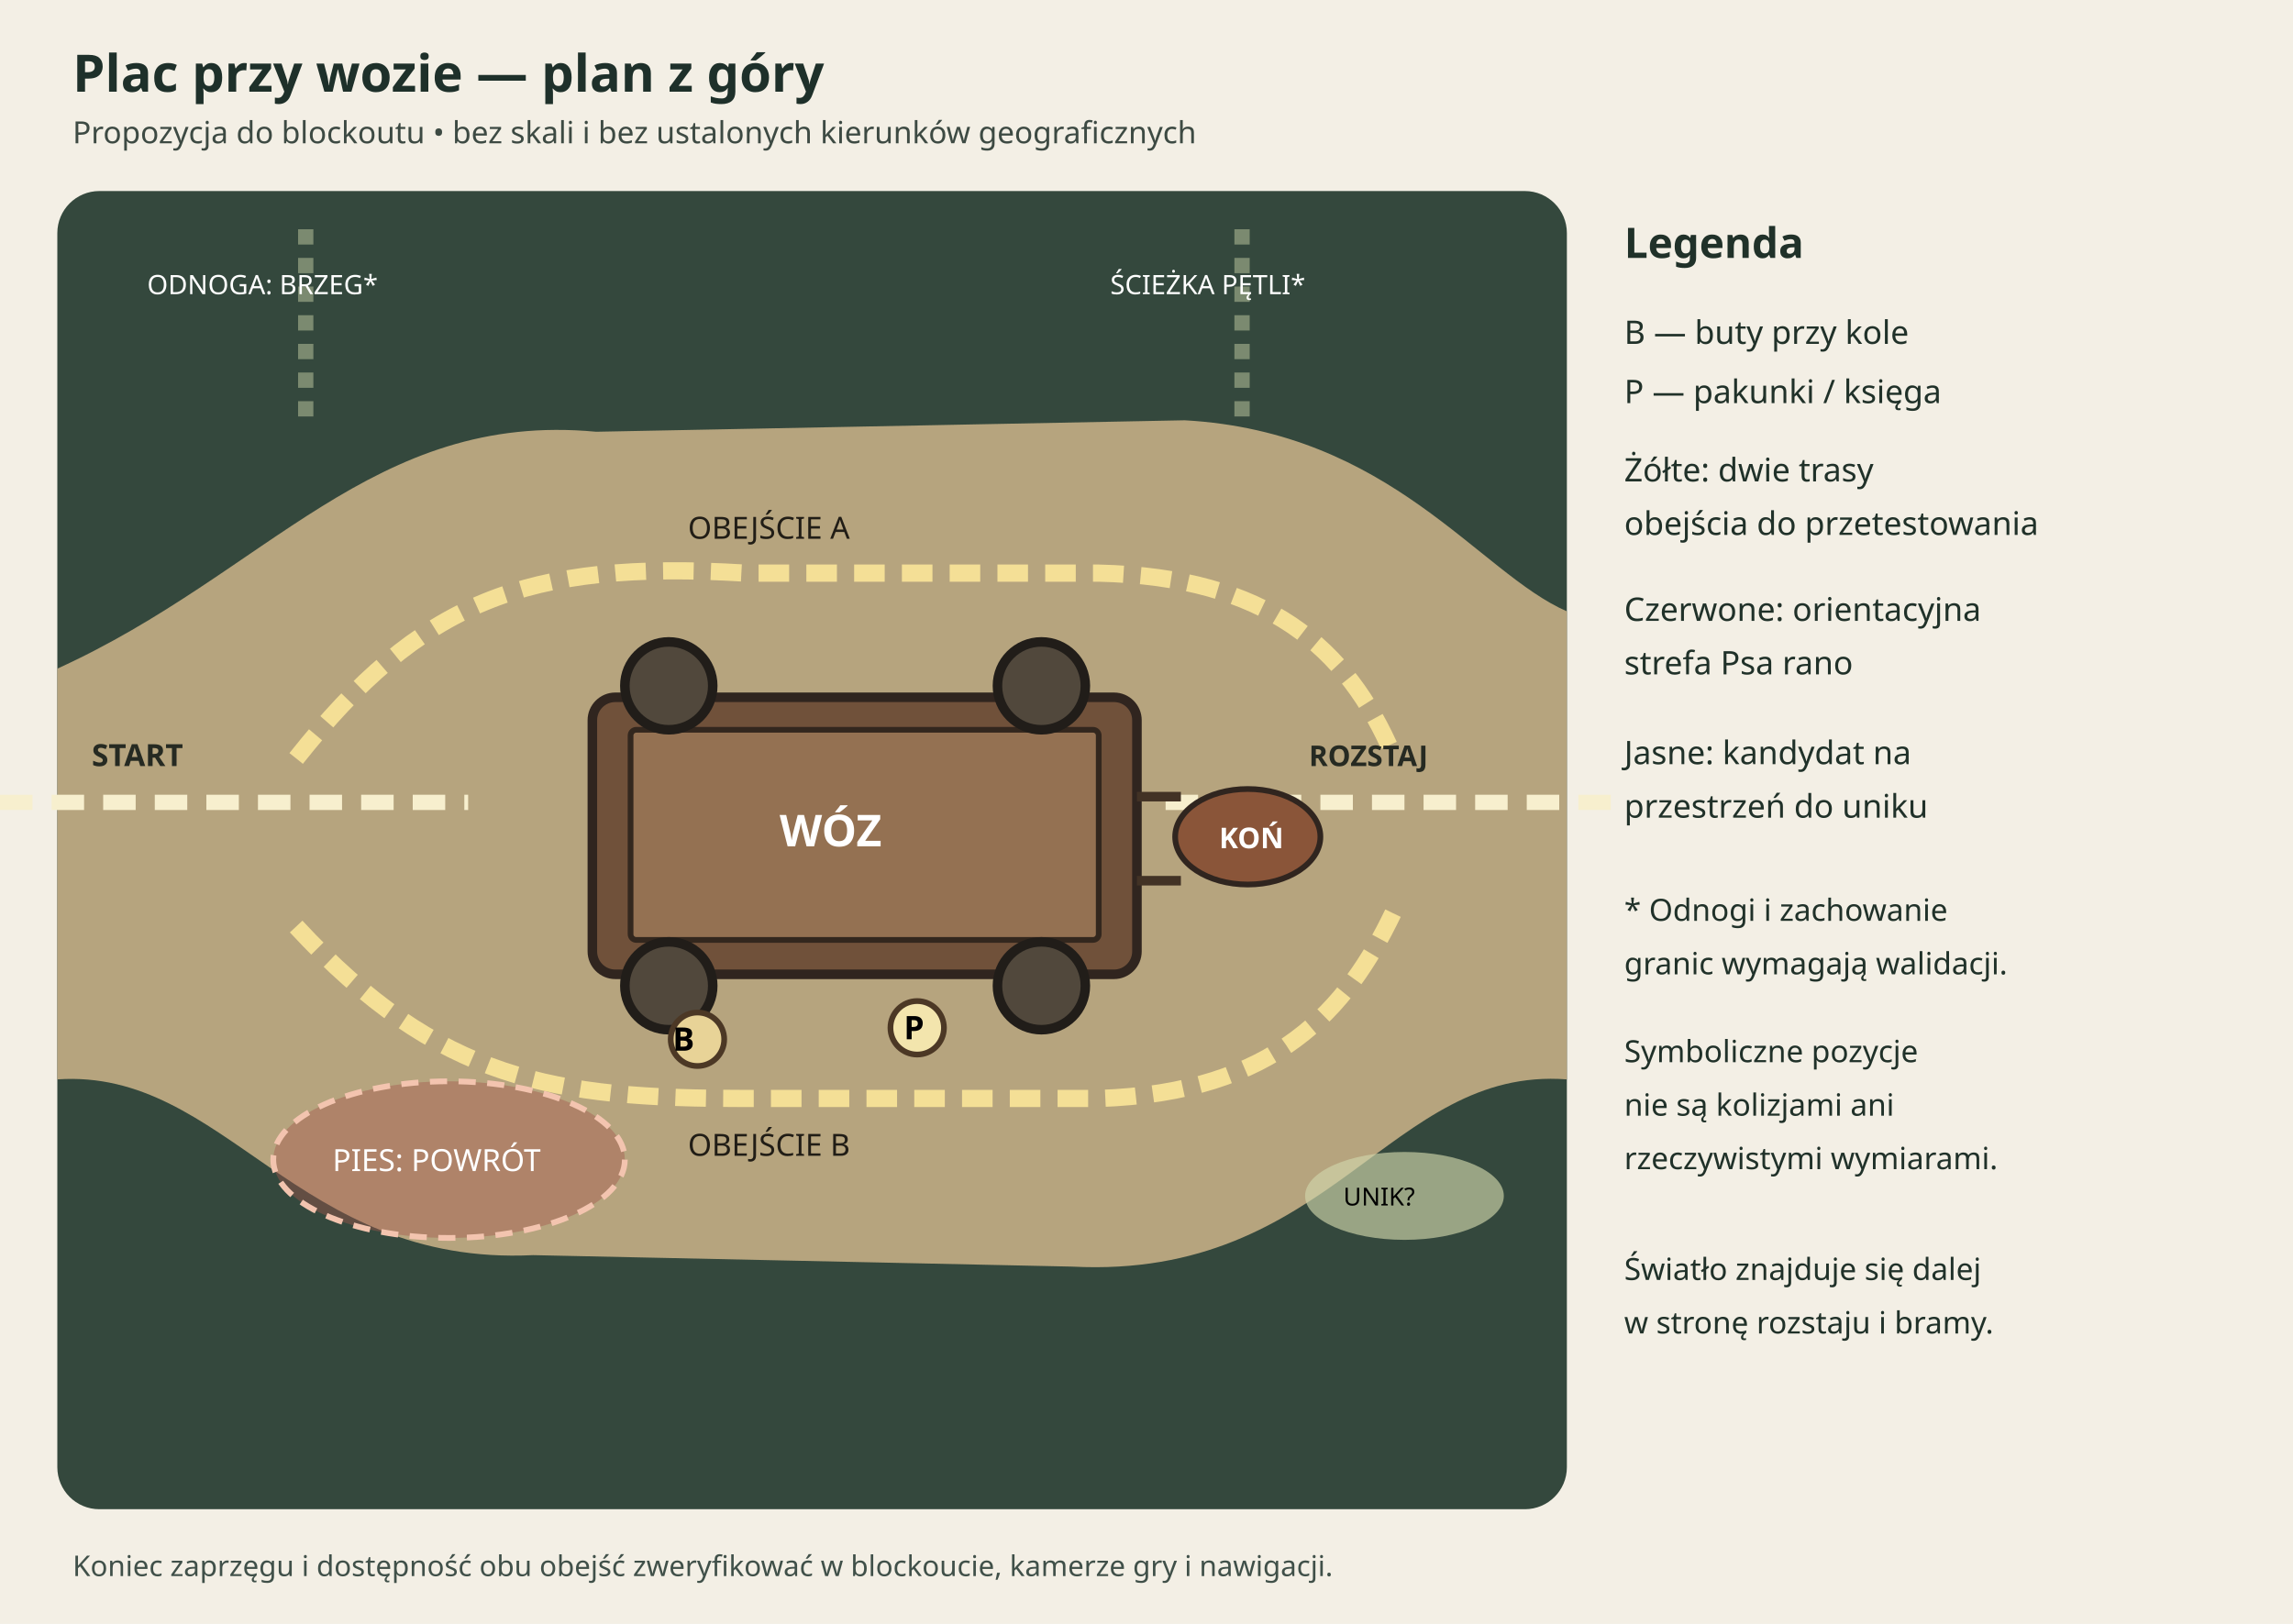
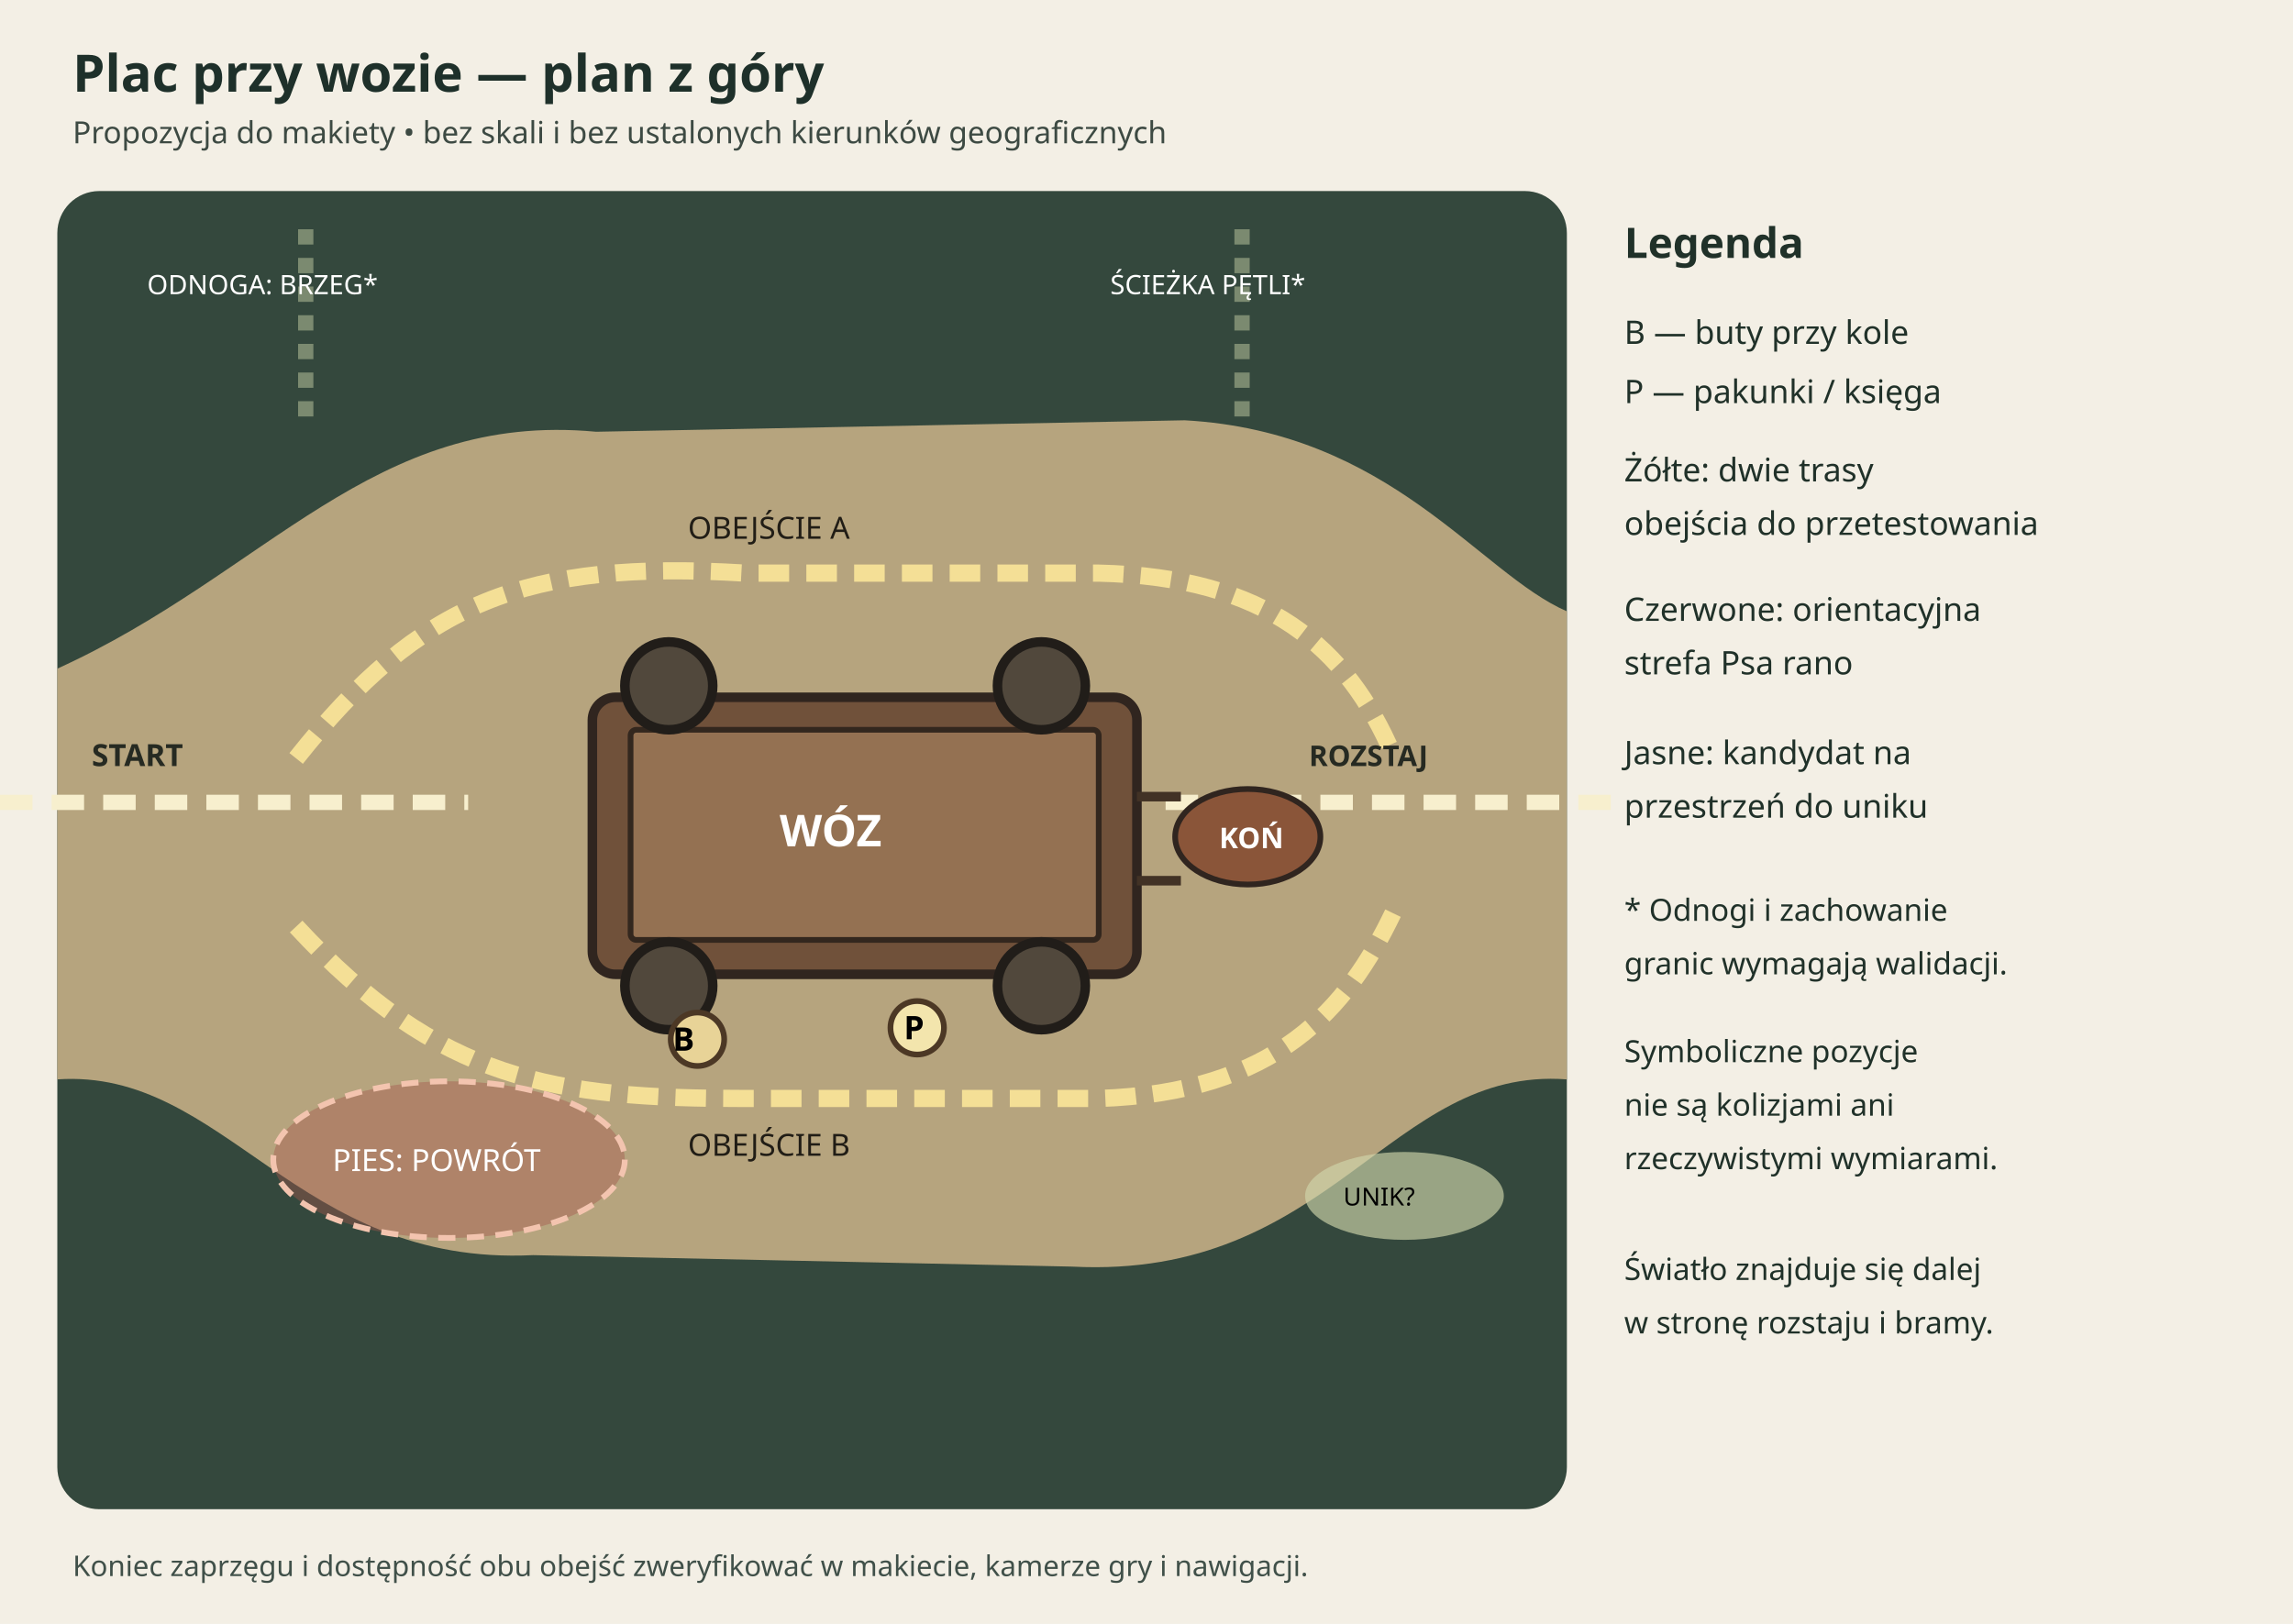
<svg xmlns="http://www.w3.org/2000/svg" viewBox="0 0 1200 850" role="img" aria-labelledby="title desc">
  <rect width="1200" height="850" fill="#f3efe5" />
  <text x="38" y="48" font-family="sans-serif" font-weight="bold" font-size="27" fill="#1e302a">Plac przy wozie — plan z góry</text>
-   <text x="38" y="75" font-family="sans-serif" font-size="16" fill="#3d4a43">Propozycja do blockoutu • bez skali i bez ustalonych kierunków geograficznych</text>
+   <text x="38" y="75" font-family="sans-serif" font-size="16" fill="#3d4a43">Propozycja do makiety • bez skali i bez ustalonych kierunków geograficznych</text>
  <rect x="30" y="100" width="790" height="690" rx="22" fill="#34483d" />
  <path d="M30 350 C140 300 195 215 312 226 L620 220 C728 226 774 300 820 320 L820 565 C727 558 697 670 561 663 L279 657 C155 663 118 559 30 565 Z" fill="#b6a47e" />
  <path d="M0 420 H245 M610 420 H850" fill="none" stroke="#f7efce" stroke-width="8" stroke-dasharray="17 10" />
  <path d="M155 397 C220 315 275 293 390 300 L575 300 C663 302 705 339 729 395" fill="none" stroke="#f4df96" stroke-width="9" stroke-dasharray="16 9" />
  <path d="M155 485 C230 566 290 575 390 575 L575 575 C668 572 705 528 729 478" fill="none" stroke="#f4df96" stroke-width="9" stroke-dasharray="16 9" />
  <rect x="310" y="365" width="285" height="145" rx="12" fill="#70513a" stroke="#30251f" stroke-width="5" />
  <rect x="330" y="382" width="245" height="110" rx="3" fill="#947152" stroke="#33271e" stroke-width="3" />
  <circle cx="350" cy="359" r="23" fill="#51483c" stroke="#211d19" stroke-width="5" />
  <circle cx="545" cy="359" r="23" fill="#51483c" stroke="#211d19" stroke-width="5" />
  <circle cx="350" cy="516" r="23" fill="#51483c" stroke="#211d19" stroke-width="5" />
  <circle cx="545" cy="516" r="23" fill="#51483c" stroke="#211d19" stroke-width="5" />
  <text x="408" y="443" font-family="sans-serif" font-size="23" font-weight="bold" fill="white">WÓZ</text>
  <ellipse cx="653" cy="438" rx="38" ry="25" fill="#8a5539" stroke="#30251f" stroke-width="3" />
  <text x="638" y="444" font-family="sans-serif" font-size="15" font-weight="bold" fill="white">KOŃ</text>
  <line x1="595" y1="417" x2="618" y2="417" stroke="#423225" stroke-width="5" />
  <line x1="595" y1="461" x2="618" y2="461" stroke="#423225" stroke-width="5" />
  <circle cx="365" cy="544" r="14" fill="#e8d397" stroke="#4c3825" stroke-width="3" />
  <text x="352" y="550" font-family="sans-serif" font-size="17" font-weight="bold">B</text>
  <circle cx="480" cy="538" r="14" fill="#f3e5ad" stroke="#4c3825" stroke-width="3" />
  <text x="473" y="544" font-family="sans-serif" font-size="17" font-weight="bold">P</text>
  <ellipse cx="235" cy="607" rx="92" ry="41" fill="#a6574c" fill-opacity=".42" stroke="#f3c4af" stroke-width="3" stroke-dasharray="9 6" />
  <text x="174" y="613" font-family="sans-serif" font-size="16" fill="#fff">PIES: POWRÓT</text>
  <ellipse cx="735" cy="626" rx="52" ry="23" fill="#cfd6ab" fill-opacity=".65" />
  <text x="703" y="631" font-family="sans-serif" font-size="13">UNIK?</text>
  <text x="48" y="401" font-family="sans-serif" font-size="16" font-weight="bold" fill="#262a22">START</text>
  <text x="685" y="401" font-family="sans-serif" font-size="15" font-weight="bold" fill="#262a22">ROZSTAJ</text>
  <text x="360" y="282" font-family="sans-serif" font-size="16" fill="#211d16">OBEJŚCIE A</text>
  <text x="360" y="605" font-family="sans-serif" font-size="16" fill="#211d16">OBEJŚCIE B</text>
  <path d="M160 120 L160 220 M650 120 L650 220" stroke="#7b8a70" stroke-width="8" stroke-dasharray="8 7" />
  <text x="77" y="154" font-family="sans-serif" font-size="14" fill="white">ODNOGA: BRZEG*</text>
  <text x="581" y="154" font-family="sans-serif" font-size="14" fill="white">ŚCIEŻKA PĘTLI*</text>
  <g font-family="sans-serif" fill="#203129">
    <text x="850" y="135" font-size="22" font-weight="bold">Legenda</text>
    <text x="850" y="180" font-size="17">B — buty przy kole</text>
    <text x="850" y="211" font-size="17">P — pakunki / księga</text>
    <text x="850" y="252" font-size="17">Żółte: dwie trasy</text>
    <text x="850" y="280" font-size="17">obejścia do przetestowania</text>
    <text x="850" y="325" font-size="17">Czerwone: orientacyjna</text>
    <text x="850" y="353" font-size="17">strefa Psa rano</text>
    <text x="850" y="400" font-size="17">Jasne: kandydat na</text>
    <text x="850" y="428" font-size="17">przestrzeń do uniku</text>
    <text x="850" y="482" font-size="16">* Odnogi i zachowanie</text>
    <text x="850" y="510" font-size="16">granic wymagają walidacji.</text>
    <text x="850" y="556" font-size="16">Symboliczne pozycje</text>
    <text x="850" y="584" font-size="16">nie są kolizjami ani</text>
    <text x="850" y="612" font-size="16">rzeczywistymi wymiarami.</text>
    <text x="850" y="670" font-size="16">Światło znajduje się dalej</text>
    <text x="850" y="698" font-size="16">w stronę rozstaju i bramy.</text>
  </g>
-   <text x="38" y="825" font-family="sans-serif" font-size="15" fill="#405049">Koniec zaprzęgu i dostępność obu obejść zweryfikować w blockoucie, kamerze gry i nawigacji.</text>
+   <text x="38" y="825" font-family="sans-serif" font-size="15" fill="#405049">Koniec zaprzęgu i dostępność obu obejść zweryfikować w makiecie, kamerze gry i nawigacji.</text>
</svg>
